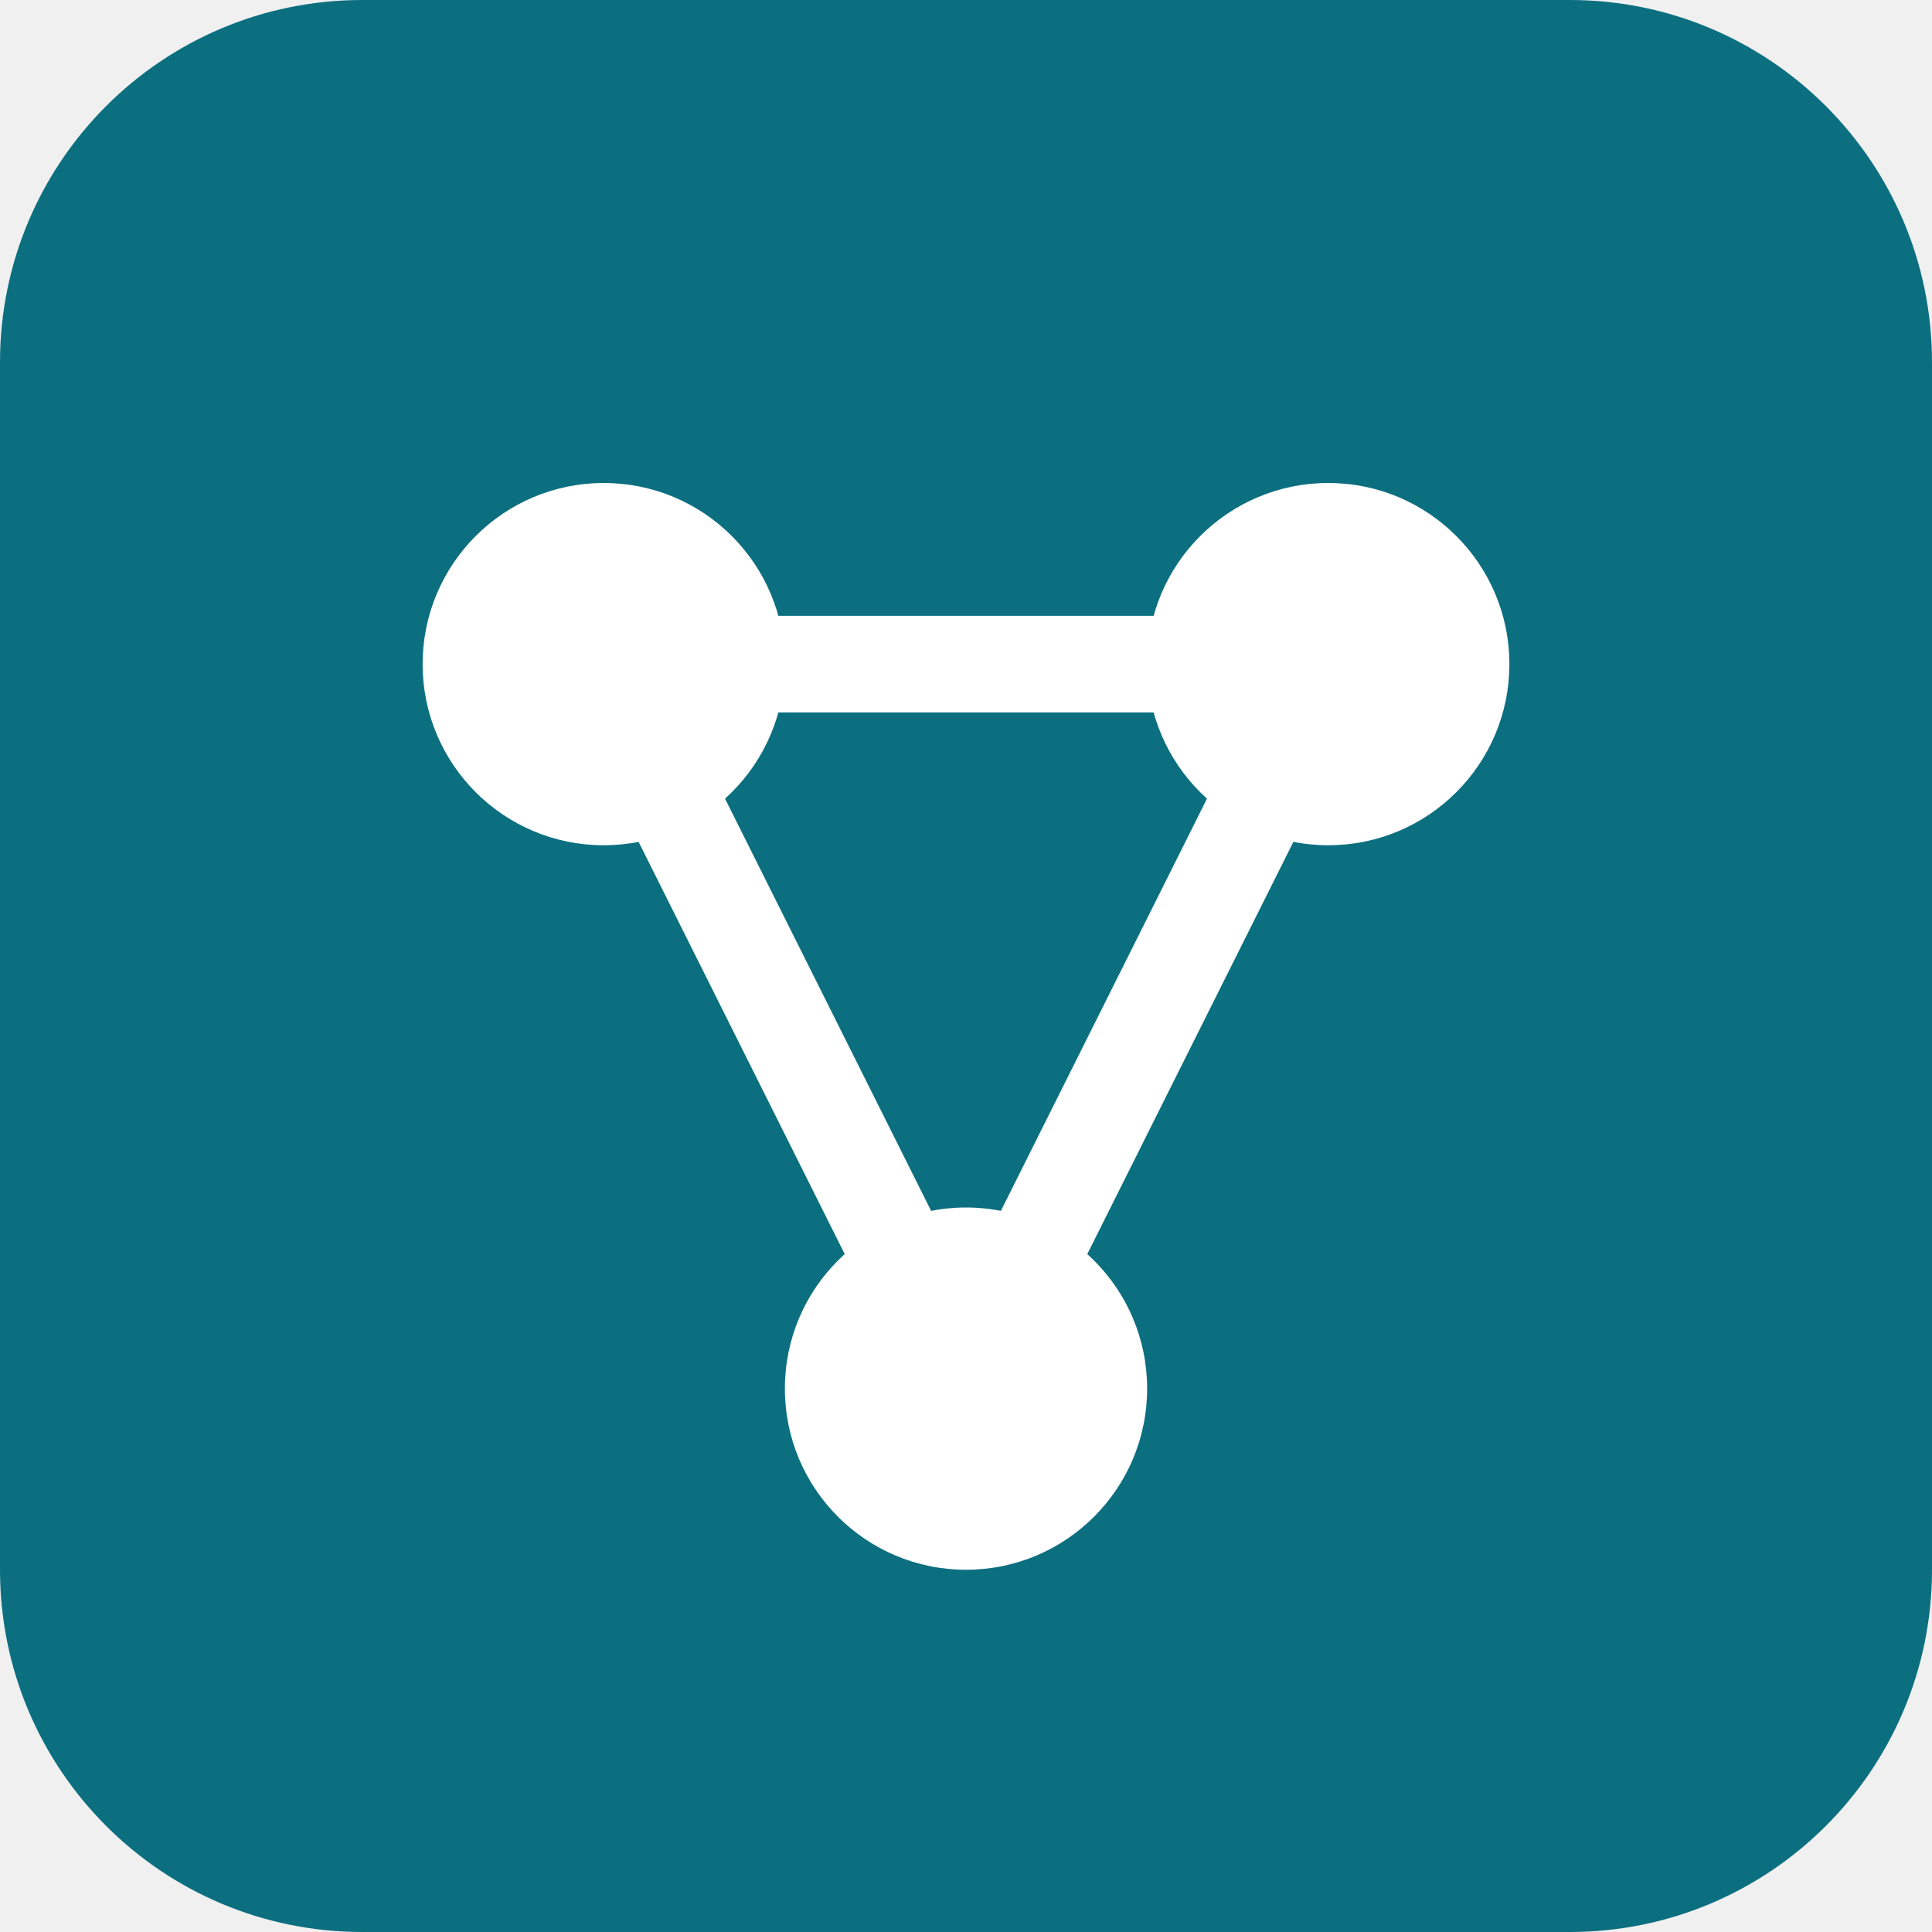
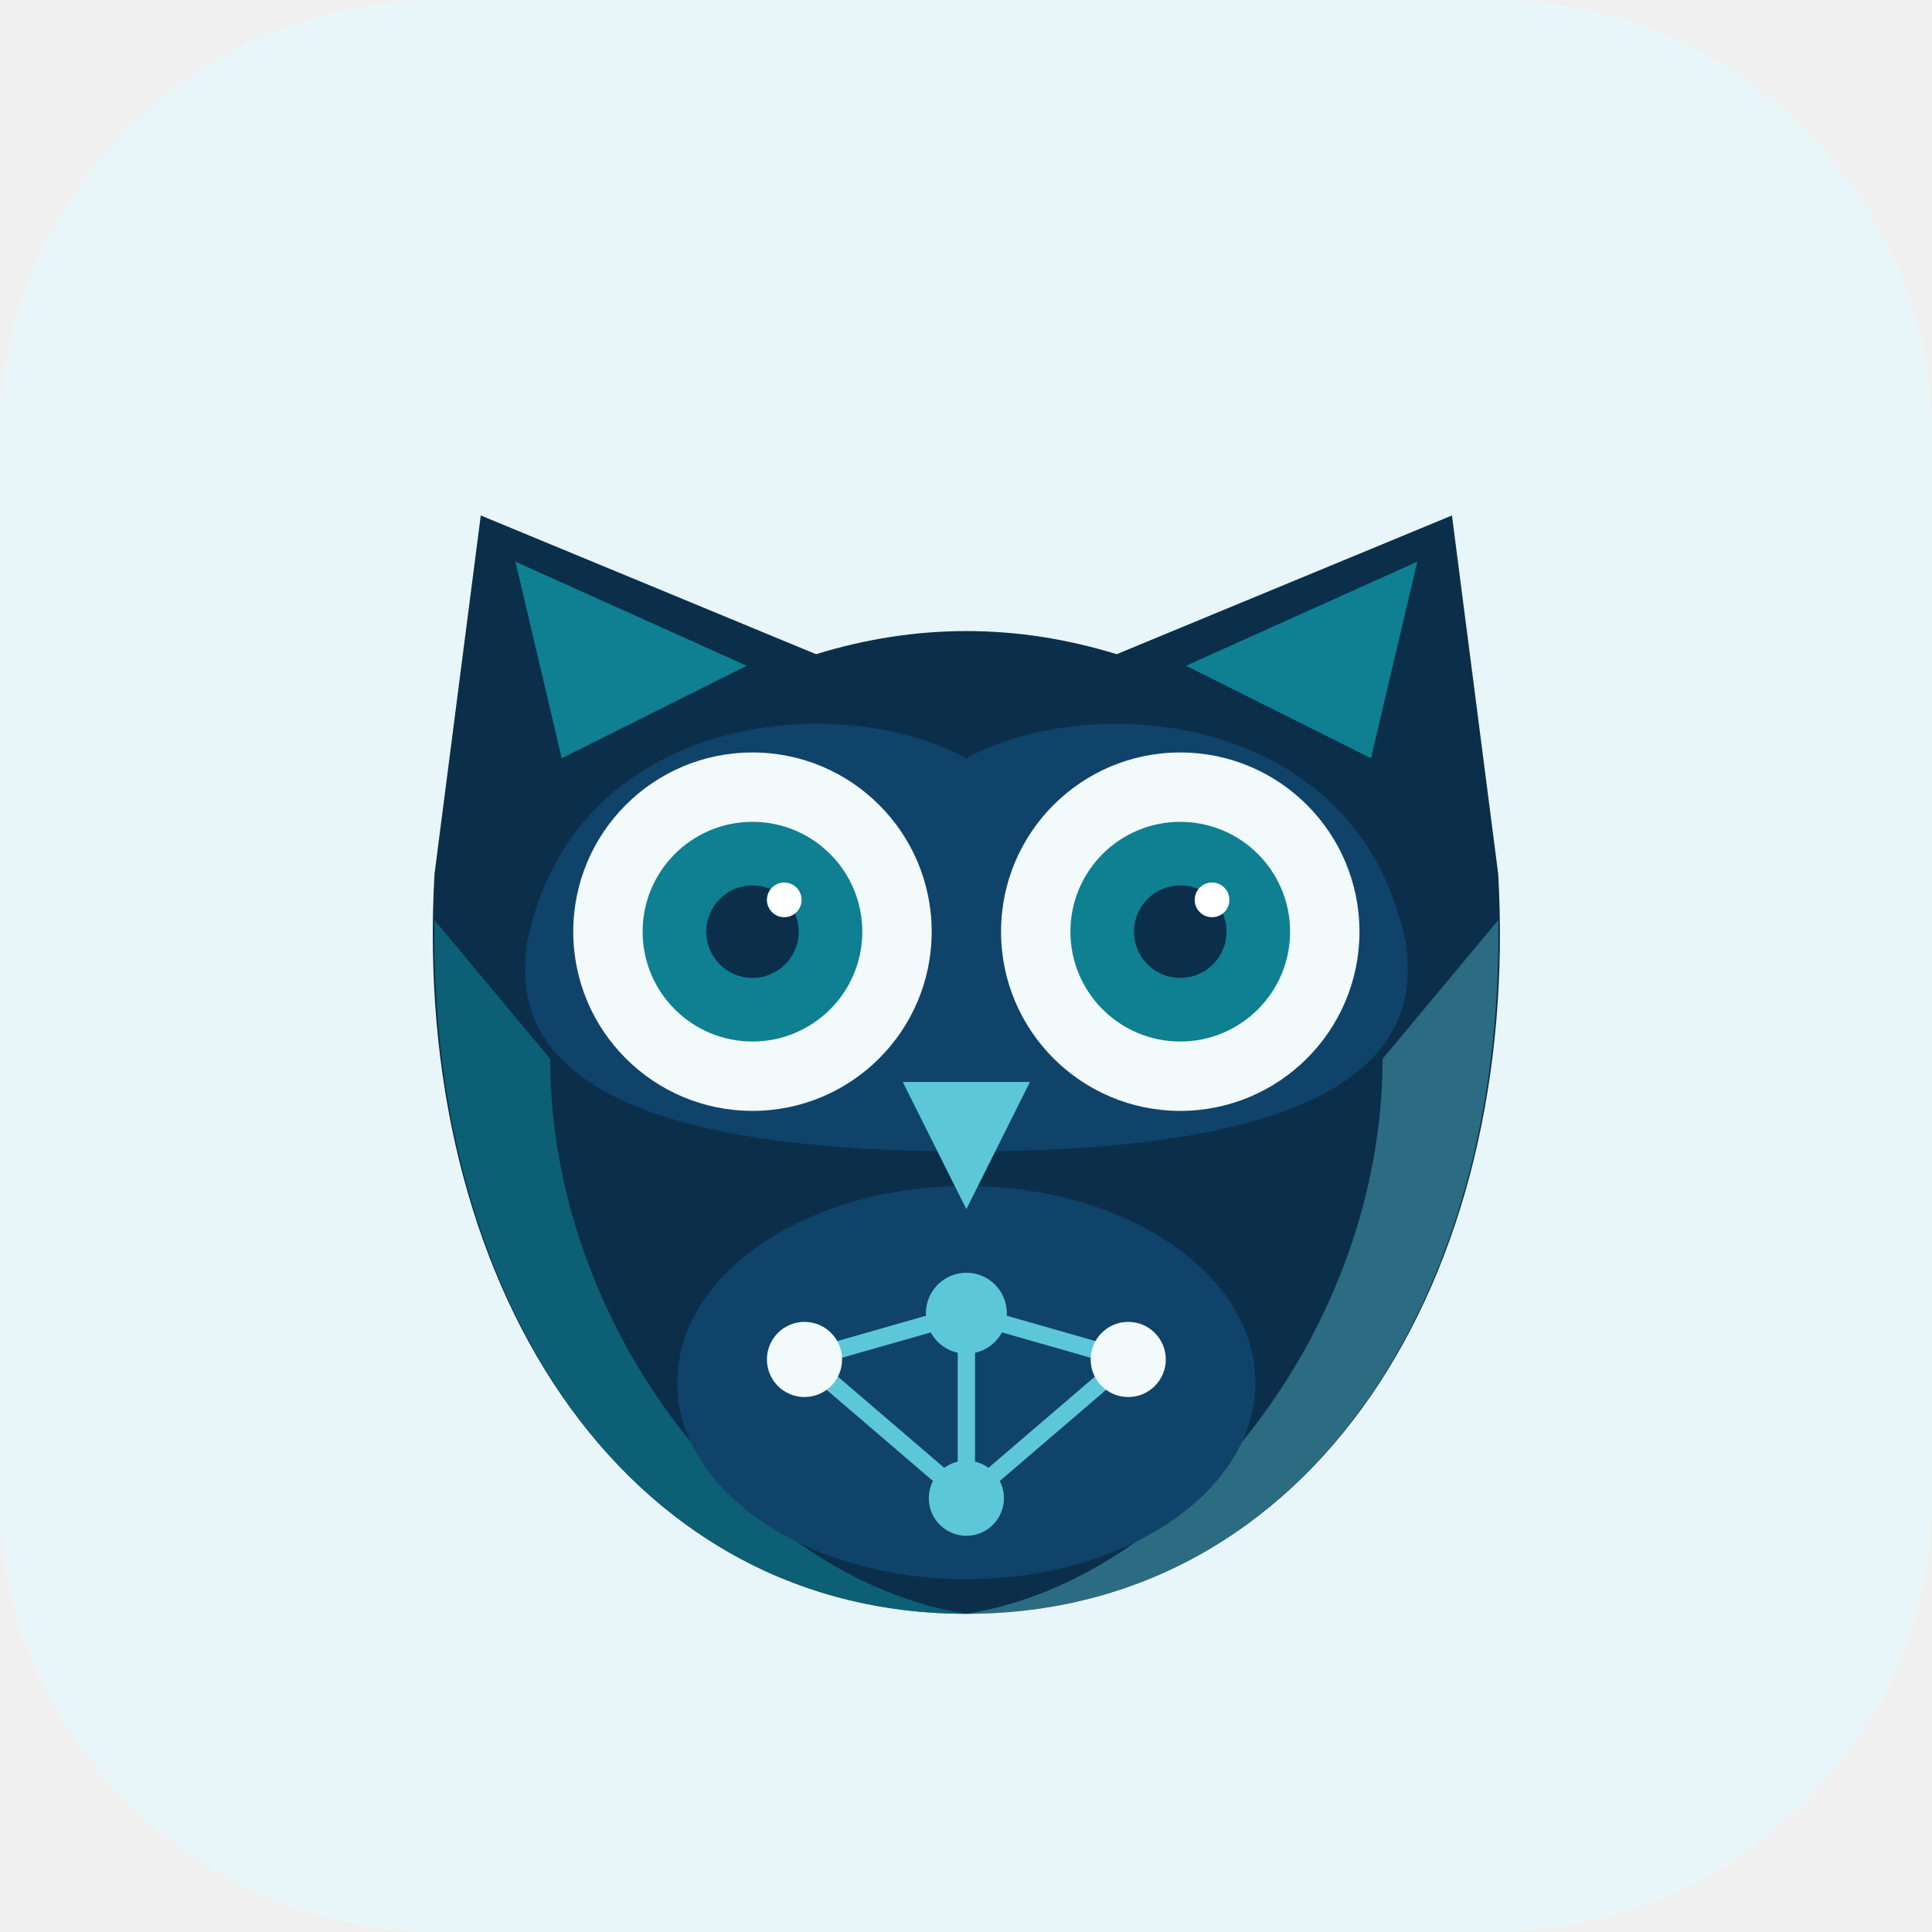
- <svg xmlns="http://www.w3.org/2000/svg" viewBox="0 0 32 32">
-   <rect width="32" height="32" rx="6" fill="#0c6f80" />
-   <circle cx="10" cy="11" r="3" fill="#fff" />
-   <circle cx="22" cy="11" r="3" fill="#fff" />
-   <circle cx="16" cy="23" r="3" fill="#fff" />
-   <path d="M10 11 22 11 16 23Z" fill="none" stroke="#fff" stroke-width="1.6" />
+ <svg xmlns="http://www.w3.org/2000/svg" viewBox="0 0 256 256" width="256" height="256" role="img" aria-label="GraphOWL">
+   <rect width="256" height="256" rx="58" fill="#e9f6f9" />
+   <g transform="translate(30 30) scale(.766)">
+     <path d="M44 50L102 74Q128 66 154 74L212 50L220 112C224 182 188 240 128 240C68 240 32 182 36 112Z" fill="#0b2f4a" />
+     <path d="M36 120C35 186 70 240 128 240C90 234 56 190 56 144Z" fill="#0f7f92" opacity=".6" />
+     <path d="M220 120C221 186 186 240 128 240C166 234 200 190 200 144Z" fill="#5cc7d8" opacity=".4" />
+     <path d="M50 58L90 76L58 92Z" fill="#0f7f92" />
+     <path d="M206 58L166 76L198 92Z" fill="#0f7f92" />
+     <path d="M128 92C150 80 196 84 204 124C208 150 178 160 128 160C78 160 48 150 52 124C60 84 106 80 128 92Z" fill="#10436a" />
+     <ellipse cx="128" cy="200" rx="50" ry="34" fill="#10436a" />
+     <circle cx="91" cy="122" r="31" fill="#f2fafc" />
+     <circle cx="165" cy="122" r="31" fill="#f2fafc" />
+     <circle cx="91" cy="122" r="19" fill="#0f7f92" />
+     <circle cx="165" cy="122" r="19" fill="#0f7f92" />
+     <circle cx="91" cy="122" r="8" fill="#0b2f4a" />
+     <circle cx="165" cy="122" r="8" fill="#0b2f4a" />
+     <circle cx="96.5" cy="116.5" r="3" fill="#fff" />
+     <circle cx="170.5" cy="116.5" r="3" fill="#fff" />
+     <path d="M117 148H139L128 170Z" fill="#5cc7d8" />
+     <g fill="none" stroke="#5cc7d8" stroke-width="3" stroke-linecap="round" stroke-linejoin="round">
+       <path d="M100 196L128 188L156 196L128 220ZM100 196L128 220M128 188V220" />
+     </g>
+     <circle cx="100" cy="196" r="6.5" fill="#f2fafc" />
+     <circle cx="156" cy="196" r="6.5" fill="#f2fafc" />
+     <circle cx="128" cy="188" r="7" fill="#5cc7d8" />
+     <circle cx="128" cy="220" r="6.5" fill="#5cc7d8" />
+   </g>
</svg>
